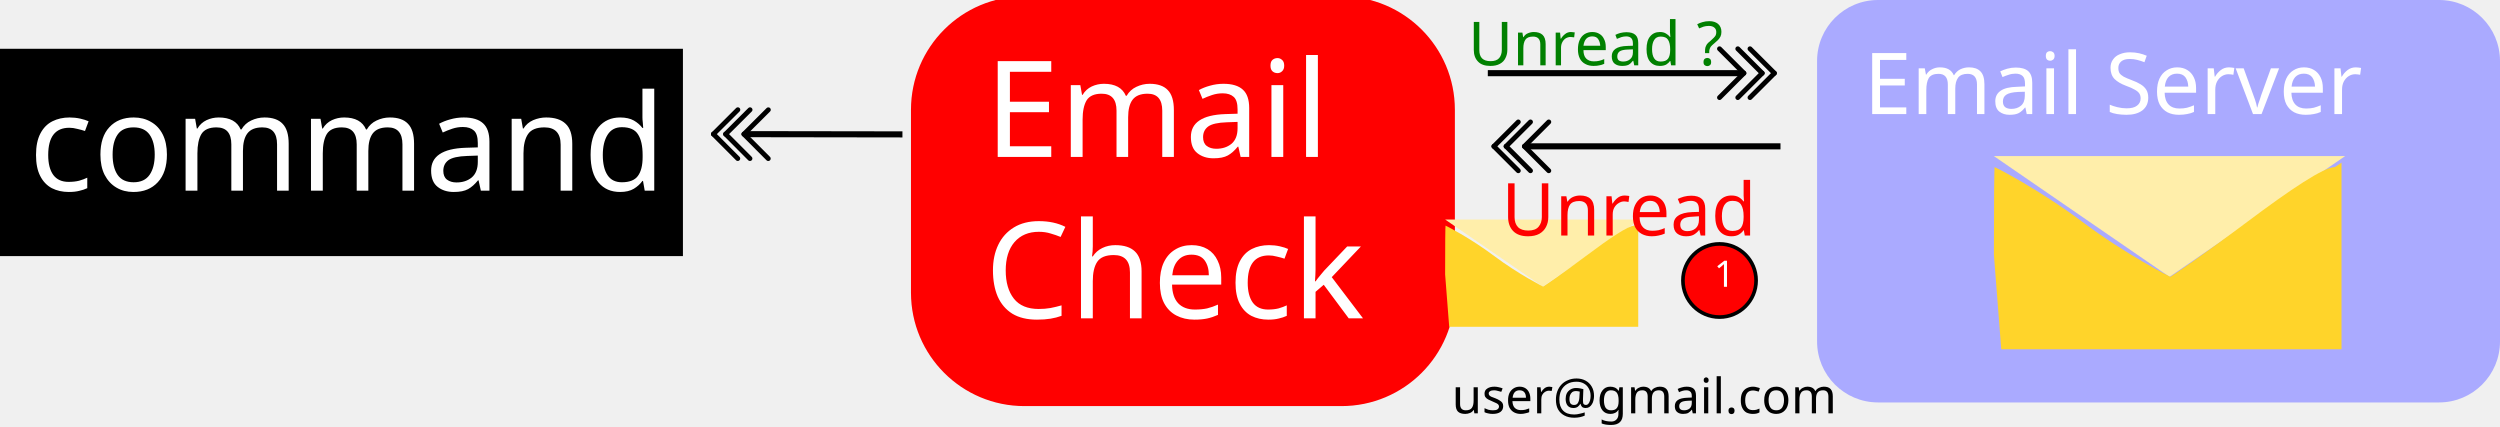
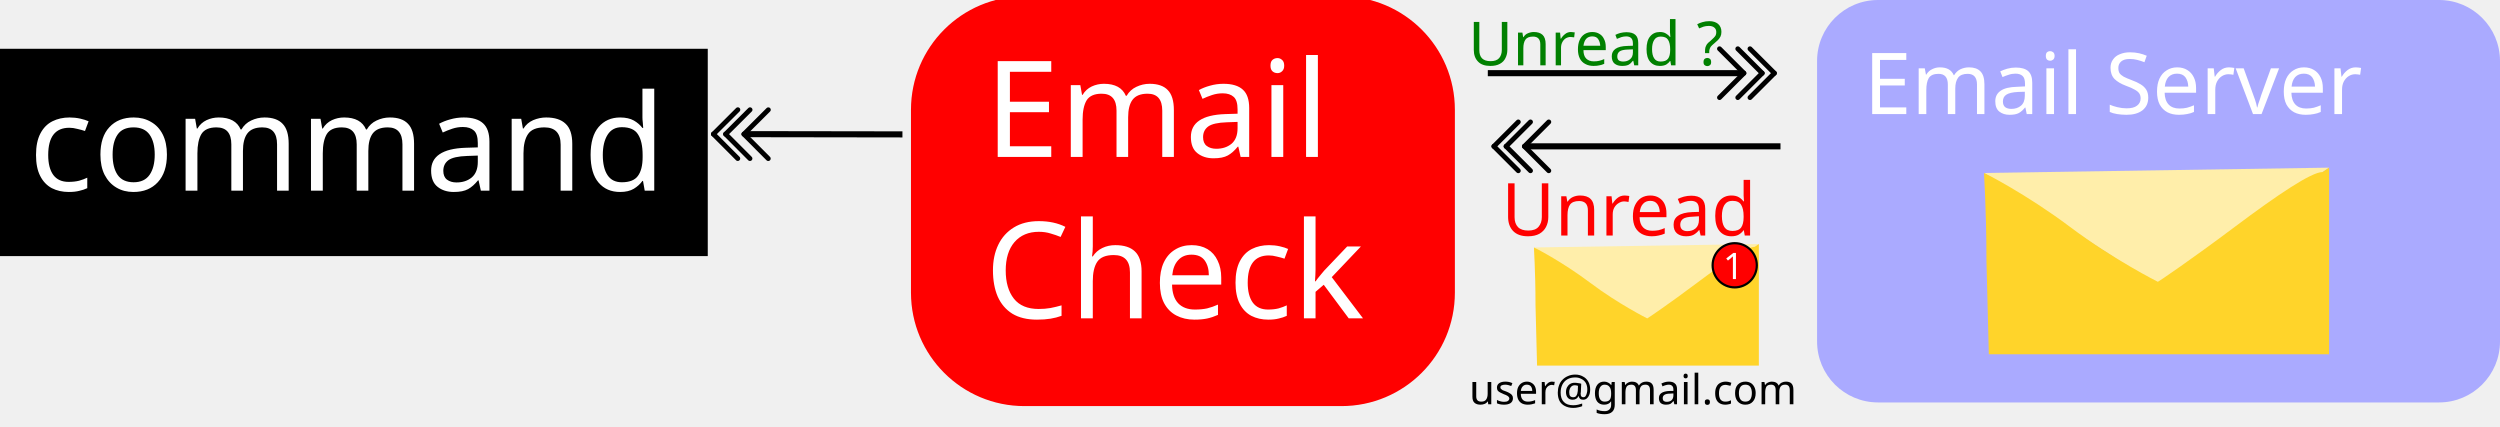
- <svg xmlns="http://www.w3.org/2000/svg" width="205mm" height="35mm" version="1.1" viewBox="0 0 205 35">
-   <defs>
+ <svg xmlns="http://www.w3.org/2000/svg" width="205mm" height="35mm" version="1.1" viewBox="0 0 205 35" id="svg109">
+   <defs id="defs47">
    <marker id="marker5500" overflow="visible" orient="auto">
-       <g transform="scale(-1)">
-         <path d="m-4-4 4 4" fill-rule="evenodd" stroke="#000" stroke-linecap="round" stroke-width=".8" />
-         <path d="m-1-4 4 4" fill-rule="evenodd" stroke="#000" stroke-linecap="round" stroke-width=".8" />
-         <path d="m1-4 4 4" fill-rule="evenodd" stroke="#000" stroke-linecap="round" stroke-width=".8" />
-         <path d="m-4 4 4-4" fill-rule="evenodd" stroke="#000" stroke-linecap="round" stroke-width=".8" />
-         <path d="m-1 4 4-4" fill-rule="evenodd" stroke="#000" stroke-linecap="round" stroke-width=".8" />
-         <path d="m1 4 4-4" fill-rule="evenodd" stroke="#000" stroke-linecap="round" stroke-width=".8" />
+       <g transform="scale(-1)" id="g14">
+         <path d="m-4-4 4 4" fill-rule="evenodd" stroke="#000" stroke-linecap="round" stroke-width=".8" id="path2" />
+         <path d="m-1-4 4 4" fill-rule="evenodd" stroke="#000" stroke-linecap="round" stroke-width=".8" id="path4" />
+         <path d="m1-4 4 4" fill-rule="evenodd" stroke="#000" stroke-linecap="round" stroke-width=".8" id="path6" />
+         <path d="m-4 4 4-4" fill-rule="evenodd" stroke="#000" stroke-linecap="round" stroke-width=".8" id="path8" />
+         <path d="m-1 4 4-4" fill-rule="evenodd" stroke="#000" stroke-linecap="round" stroke-width=".8" id="path10" />
+         <path d="m1 4 4-4" fill-rule="evenodd" stroke="#000" stroke-linecap="round" stroke-width=".8" id="path12" />
      </g>
    </marker>
    <marker id="marker4988" overflow="visible" orient="auto">
-       <g transform="scale(-1)">
-         <path d="m-4-4 4 4" fill-rule="evenodd" stroke="#000" stroke-linecap="round" stroke-width=".8" />
-         <path d="m-1-4 4 4" fill-rule="evenodd" stroke="#000" stroke-linecap="round" stroke-width=".8" />
-         <path d="m1-4 4 4" fill-rule="evenodd" stroke="#000" stroke-linecap="round" stroke-width=".8" />
-         <path d="m-4 4 4-4" fill-rule="evenodd" stroke="#000" stroke-linecap="round" stroke-width=".8" />
-         <path d="m-1 4 4-4" fill-rule="evenodd" stroke="#000" stroke-linecap="round" stroke-width=".8" />
-         <path d="m1 4 4-4" fill-rule="evenodd" stroke="#000" stroke-linecap="round" stroke-width=".8" />
+       <g transform="scale(-1)" id="g29">
+         <path d="m-4-4 4 4" fill-rule="evenodd" stroke="#000" stroke-linecap="round" stroke-width=".8" id="path17" />
+         <path d="m-1-4 4 4" fill-rule="evenodd" stroke="#000" stroke-linecap="round" stroke-width=".8" id="path19" />
+         <path d="m1-4 4 4" fill-rule="evenodd" stroke="#000" stroke-linecap="round" stroke-width=".8" id="path21" />
+         <path d="m-4 4 4-4" fill-rule="evenodd" stroke="#000" stroke-linecap="round" stroke-width=".8" id="path23" />
+         <path d="m-1 4 4-4" fill-rule="evenodd" stroke="#000" stroke-linecap="round" stroke-width=".8" id="path25" />
+         <path d="m1 4 4-4" fill-rule="evenodd" stroke="#000" stroke-linecap="round" stroke-width=".8" id="path27" />
      </g>
    </marker>
    <marker id="marker4988-6" overflow="visible" orient="auto">
-       <g transform="scale(-1)">
-         <path d="m-4-4 4 4" fill-rule="evenodd" stroke="#000" stroke-linecap="round" stroke-width=".8" />
-         <path d="m-1-4 4 4" fill-rule="evenodd" stroke="#000" stroke-linecap="round" stroke-width=".8" />
-         <path d="m1-4 4 4" fill-rule="evenodd" stroke="#000" stroke-linecap="round" stroke-width=".8" />
-         <path d="m-4 4 4-4" fill-rule="evenodd" stroke="#000" stroke-linecap="round" stroke-width=".8" />
-         <path d="m-1 4 4-4" fill-rule="evenodd" stroke="#000" stroke-linecap="round" stroke-width=".8" />
-         <path d="m1 4 4-4" fill-rule="evenodd" stroke="#000" stroke-linecap="round" stroke-width=".8" />
+       <g transform="scale(-1)" id="g44">
+         <path d="m-4-4 4 4" fill-rule="evenodd" stroke="#000" stroke-linecap="round" stroke-width=".8" id="path32" />
+         <path d="m-1-4 4 4" fill-rule="evenodd" stroke="#000" stroke-linecap="round" stroke-width=".8" id="path34" />
+         <path d="m1-4 4 4" fill-rule="evenodd" stroke="#000" stroke-linecap="round" stroke-width=".8" id="path36" />
+         <path d="m-4 4 4-4" fill-rule="evenodd" stroke="#000" stroke-linecap="round" stroke-width=".8" id="path38" />
+         <path d="m-1 4 4-4" fill-rule="evenodd" stroke="#000" stroke-linecap="round" stroke-width=".8" id="path40" />
+         <path d="m1 4 4-4" fill-rule="evenodd" stroke="#000" stroke-linecap="round" stroke-width=".8" id="path42" />
      </g>
    </marker>
  </defs>
-   <g transform="translate(-3 -1)">
-     <rect x="78" y="1" width="44" height="33" ry="9" fill="#f00" stroke="#f00" stroke-width=".6" />
-     <rect x="152" y="1" width="56" height="33" ry="5" fill="#aaf" />
-     <rect x="3" y="5" width="56" height="17" />
-     <text x="5.345" y="16.634" fill="#ffffff" font-family="sans-serif" font-size="11px" letter-spacing="0px" stroke-width=".3" word-spacing="0px" style="line-height:1.25" xml:space="preserve">
-       <tspan x="5.345" y="16.634" fill="#ffffff" stroke-width=".3">command</tspan>
-     </text>
-     <path d="m64 12 13 0.02" fill="none" marker-start="url(#marker5500)" stroke="#000" stroke-width=".5" />
-     <path d="m128 13 21 1e-6" fill="none" marker-start="url(#marker4988)" stroke="#000" stroke-width=".5" />
-     <text x="155.849" y="10.35" fill="#ffffff" font-family="sans-serif" font-size="7px" letter-spacing="0px" stroke-width=".2" word-spacing="0px" style="line-height:1.25" xml:space="preserve">
-       <tspan x="155.849" y="10.35" fill="#ffffff" stroke-width=".2">Email Server</tspan>
-     </text>
-     <text x="83.751" y="13.873" fill="#ffffff" font-family="sans-serif" font-size="11px" letter-spacing="0px" stroke-width=".3" word-spacing="0px" style="line-height:1.25" xml:space="preserve">
-       <tspan x="83.751" y="13.873">Email</tspan>
-       <tspan x="83.751" y="27.102">Check</tspan>
-     </text>
-     <g transform="matrix(.9 0 0 .9 18 -51)">
-       <path d="m165 72 16 11 16-11z" fill="#fea" />
-       <path d="m165 81c0-5 0.03-8 0.07-8 0.04 0 4 2 8 5 4 3 8 5 8 5 0.07-0.02 3-2 7-5 4-3 7-5 8-5l0.6-0.4v17h-31z" fill="#ffd42a" />
-     </g>
-     <g transform="matrix(.5 0 0 .5 39 -17)">
-       <path d="m165 72 16 11 16-11z" fill="#fea" />
-       <path d="m165 81c0-5 0.03-8 0.07-8 0.04 0 4 2 8 5 4 3 8 5 8 5 0.07-0.02 3-2 7-5 4-3 7-5 8-5l0.6-0.4v17h-31z" fill="#ffd42a" />
-     </g>
-     <text x="126.119" y="20.313" fill="#ff0000" font-family="sans-serif" font-size="6px" letter-spacing="0px" stroke-width=".1" word-spacing="0px" style="line-height:1.25" xml:space="preserve">
-       <tspan x="126.119" y="20.313" fill="#ff0000" stroke-width=".1">Unread</tspan>
-     </text>
-     <text x="122.056" y="34.893" fill="#000000" font-family="sans-serif" font-size="4px" letter-spacing="0px" stroke-width=".09" word-spacing="0px" style="line-height:1.25" xml:space="preserve">
-       <tspan x="122.056" y="34.893" stroke-width=".09">user@gmail.com</tspan>
-     </text>
-     <path d="m146 7-21 1e-6" fill="none" marker-start="url(#marker4988-6)" stroke="#000" stroke-width=".5" />
-     <g>
-       <text x="123.399" y="6.36" fill="#008000" font-family="sans-serif" font-size="5px" letter-spacing="0px" stroke-width=".1" word-spacing="0px" style="line-height:1.25" xml:space="preserve">
-         <tspan x="123.399" y="6.36" fill="#008000" stroke-width=".1">Unread ?</tspan>
-       </text>
-       <ellipse cx="144" cy="24" rx="3" ry="3" fill="#f00" stroke="#000" stroke-width=".3" />
-       <text x="143.549" y="24.519" fill="#ffffff" font-family="sans-serif" font-size="3px" letter-spacing="0px" stroke-width=".3" word-spacing="0px" style="line-height:1.25" xml:space="preserve">
-         <tspan x="143.549" y="24.519" fill="#ffffff" font-size="3px" stroke-width=".3">1</tspan>
-       </text>
-     </g>
+   <g transform="matrix(0.6518598,0,0,0.6518598,19.7306,11.04677)" id="g1116-4">
+     <path style="fill:#ffeeaa;stroke-width:0.9" id="path73-3" d="m 162.698,14.184 14.337,9.305 13.95,-9.742 z" />
+     <path style="fill:#ffd42a;stroke-width:0.9" id="path75-9" d="m 162.889,21.409 c 0,-4.5 -0.227,-7.225 -0.191,-7.225 0.036,0 3.447,1.724 7.047,4.424 3.6,2.7 7.2,4.5 7.2,4.5 0.063,-0.018 2.7,-1.8 6.3,-4.5 3.6,-2.7 6.3,-4.5 7.2,-4.5 l 0.54,-0.36 v 15.3 h -27.9 z" />
  </g>
+   <rect style="fill:#ff0000;stroke:#ff0000;stroke-width:0.6" id="rect49" ry="9" height="33" width="44" y="0" x="75" />
+   <rect style="fill:#aaaaff" id="rect51" ry="5" height="33" width="56" y="0" x="149" />
+   <rect id="rect53" height="17" width="58.036" y="4" x="0" style="stroke-width:1.018" />
+   <text id="text57" xml:space="preserve" style="font-size:11px;line-height:1.25;font-family:sans-serif;letter-spacing:0px;word-spacing:0px;fill:#ffffff;stroke-width:0.3" word-spacing="0px" letter-spacing="0px" font-size="11px" y="15.634" x="2.345">
+     <tspan style="fill:#ffffff;stroke-width:0.3" id="tspan55" y="15.634" x="2.345">command</tspan>
+   </text>
+   <path style="fill:none;stroke:#000000;stroke-width:0.5;marker-start:url(#marker5500)" id="path59" d="m 61,11 13,0.02" />
+   <path style="fill:none;stroke:#000000;stroke-width:0.5;marker-start:url(#marker4988)" id="path61" d="m 125,12 21,10e-7" />
+   <text id="text65" xml:space="preserve" style="font-size:7px;line-height:1.25;font-family:sans-serif;letter-spacing:0px;word-spacing:0px;fill:#ffffff;stroke-width:0.2" word-spacing="0px" letter-spacing="0px" font-size="7px" y="9.35" x="152.849">
+     <tspan style="fill:#ffffff;stroke-width:0.2" id="tspan63" y="9.35" x="152.849">Email Server</tspan>
+   </text>
+   <text id="text71" xml:space="preserve" style="font-size:11px;line-height:1.25;font-family:sans-serif;letter-spacing:0px;word-spacing:0px;fill:#ffffff;stroke-width:0.3" word-spacing="0px" letter-spacing="0px" font-size="11px" y="12.873" x="80.751">
+     <tspan id="tspan67" y="12.873" x="80.751">Email</tspan>
+     <tspan id="tspan69" y="26.102" x="80.751">Check</tspan>
+   </text>
+   <g id="g1116">
+     <path style="fill:#ffeeaa;stroke-width:0.9" id="path73" d="m 162.698,14.184 14.337,9.305 13.95,-9.742 z" />
+     <path style="fill:#ffd42a;stroke-width:0.9" id="path75" d="m 162.889,21.409 c 0,-4.5 -0.227,-7.225 -0.191,-7.225 0.036,0 3.447,1.724 7.047,4.424 3.6,2.7 7.2,4.5 7.2,4.5 0.063,-0.018 2.7,-1.8 6.3,-4.5 3.6,-2.7 6.3,-4.5 7.2,-4.5 l 0.54,-0.36 v 15.3 h -27.9 z" />
+   </g>
+   <text id="text87" xml:space="preserve" style="font-size:6px;line-height:1.25;font-family:sans-serif;letter-spacing:0px;word-spacing:0px;fill:#ff0000;stroke-width:0.1" word-spacing="0px" letter-spacing="0px" font-size="6px" y="19.313" x="123.119">
+     <tspan style="fill:#ff0000;stroke-width:0.1" id="tspan85" y="19.313" x="123.119">Unread</tspan>
+   </text>
+   <text id="text91" xml:space="preserve" style="font-size:3.405px;line-height:1.25;font-family:sans-serif;letter-spacing:0px;word-spacing:0px;fill:#000000;stroke-width:0.077" word-spacing="0px" letter-spacing="0px" font-size="4px" y="33.153" x="120.474">
+     <tspan style="stroke-width:0.077" id="tspan89" y="33.153" x="120.474">user@gmail.com</tspan>
+   </text>
+   <path style="fill:none;stroke:#000000;stroke-width:0.5;marker-start:url(#marker4988-6)" id="path93" d="m 143,6 -21,1e-6" />
+   <text x="120.399" y="5.36" font-size="5px" letter-spacing="0px" word-spacing="0px" style="font-size:5px;line-height:1.25;font-family:sans-serif;letter-spacing:0px;word-spacing:0px;fill:#008000;stroke-width:0.1" xml:space="preserve" id="text97">
+     <tspan x="120.399" y="5.36" id="tspan95" style="fill:#008000;stroke-width:0.1">Unread ?</tspan>
+   </text>
+   <circle cx="142.247" cy="21.753" id="ellipse99" r="1.812" style="fill:#ff0000;stroke:#000000;stroke-width:0.181" />
+   <text x="141.287" y="22.882" font-size="3px" letter-spacing="0px" word-spacing="0px" style="font-size:3px;line-height:1.25;font-family:sans-serif;letter-spacing:0px;word-spacing:0px;fill:#ffffff;stroke-width:0.3" xml:space="preserve" id="text103">
+     <tspan x="141.287" y="22.882" font-size="3px" id="tspan101" style="font-size:3px;fill:#ffffff;stroke-width:0.3">1</tspan>
+   </text>
</svg>
